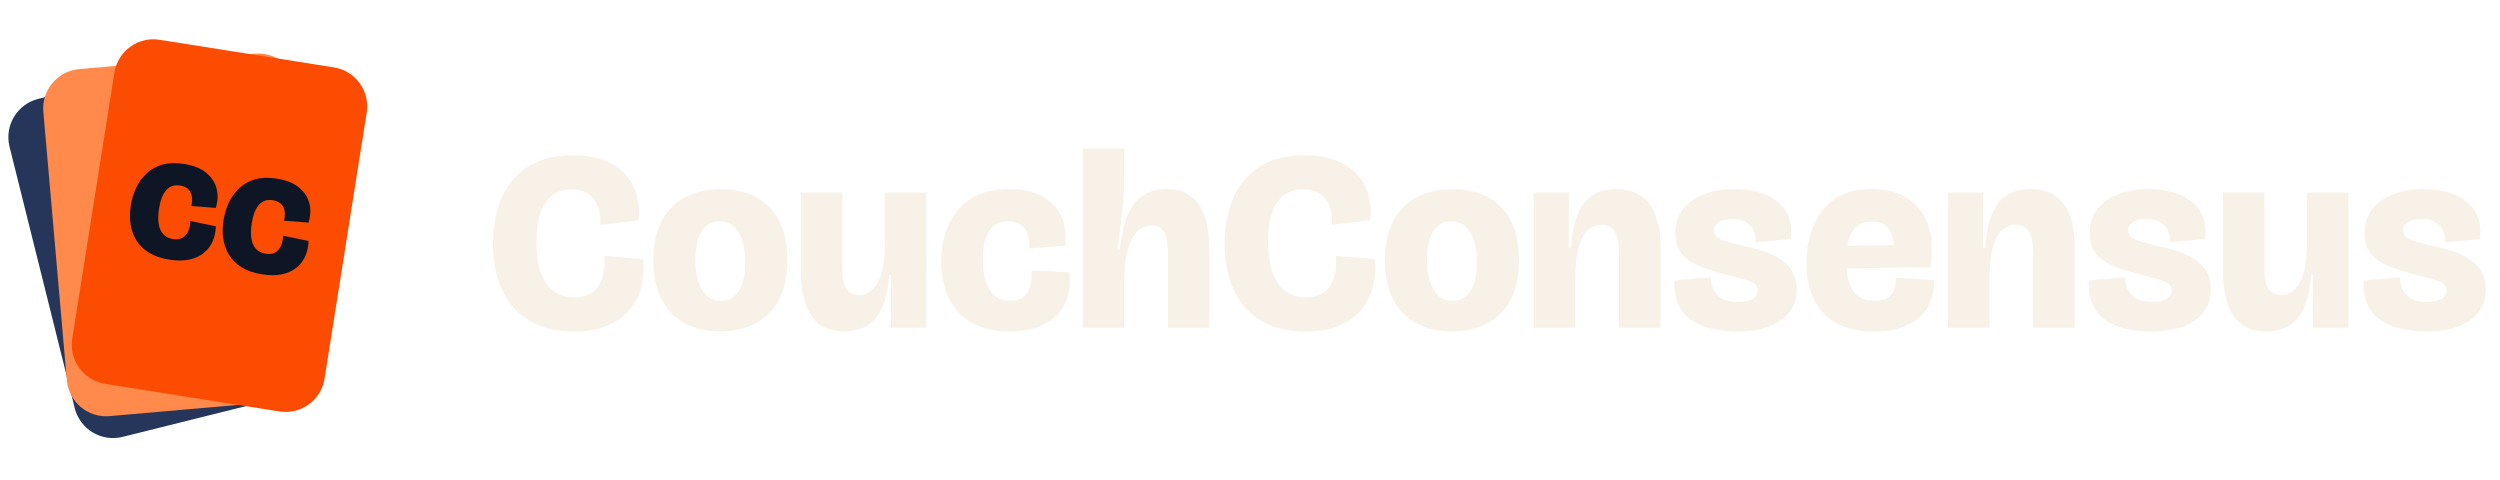
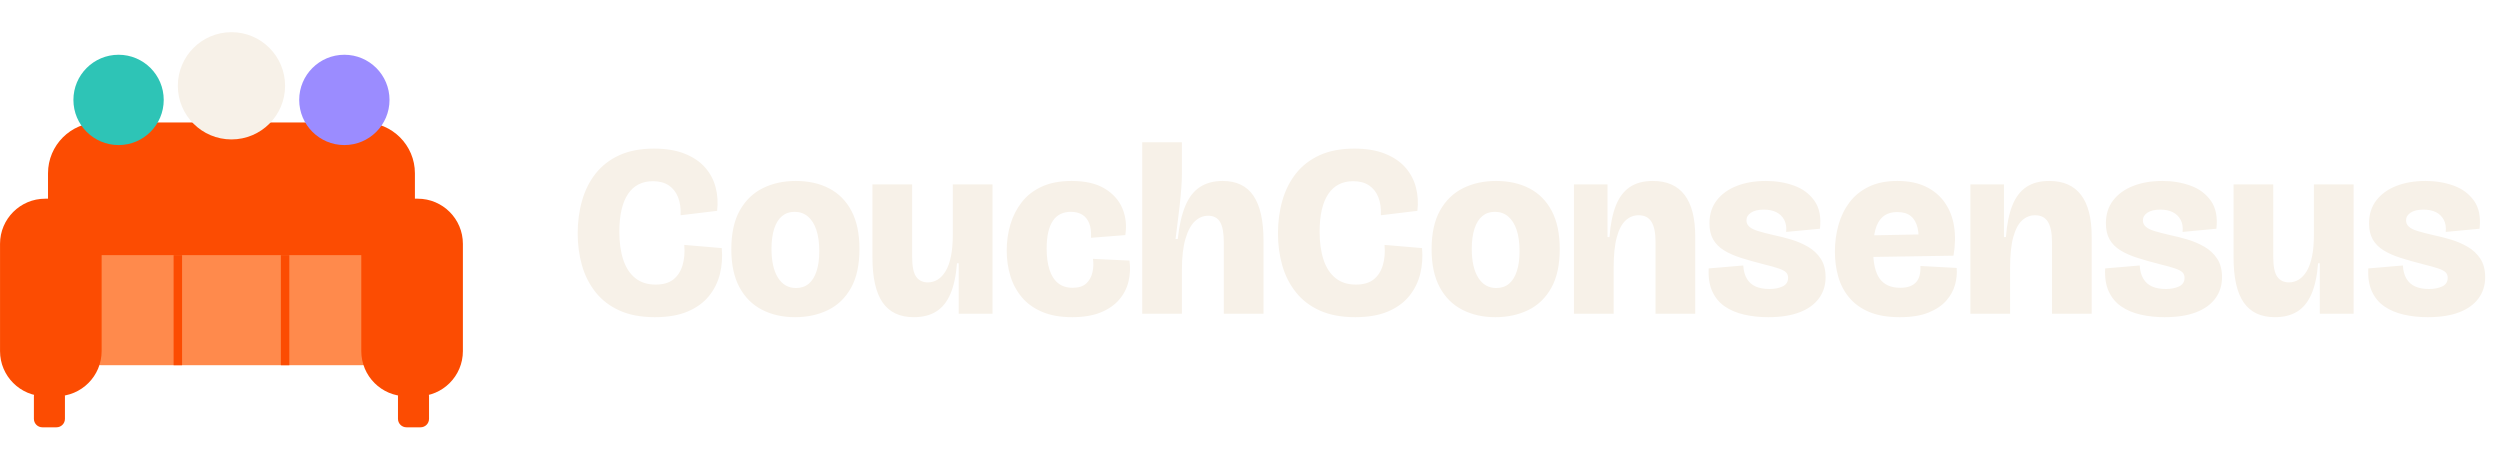
- <svg xmlns="http://www.w3.org/2000/svg" width="625" height="120" viewBox="0 0 625 120" role="img">
-   <g transform="translate(-24.09 -16.17) scale(0.2903)">
-     <g transform="translate(226.00 268.00) rotate(-14)">
-       <rect x="-110.0" y="-150.0" width="220" height="300" rx="34" fill="#25365A" />
-     </g>
-     <g transform="translate(240.00 258.00) rotate(-5)">
-       <rect x="-110.0" y="-150.0" width="220" height="300" rx="34" fill="#FF8A4C" />
-     </g>
-     <g transform="translate(272.00 250.00) rotate(9)">
-       <rect x="-110.0" y="-150.0" width="220" height="300" rx="34" fill="#FC4C02" />
-       <path fill="#0E1626" d="M-38.119 35.7Q-48.769 35.7 -56.419 32.475Q-64.069 29.25 -68.869 23.55Q-73.669 17.85 -75.919 10.5Q-78.169 3.15 -78.169 -5.1Q-78.169 -13.5 -75.919 -21.075Q-73.669 -28.65 -68.944 -34.725Q-64.219 -40.8 -56.644 -44.25Q-49.069 -47.7 -38.419 -47.7Q-25.819 -47.7 -18.094 -42.975Q-10.369 -38.25 -7.294 -30.75Q-4.219 -23.25 -5.569 -14.55L-26.569 -12.9Q-26.269 -18.3 -27.694 -21.825Q-29.119 -25.35 -31.969 -27.075Q-34.819 -28.8 -38.869 -28.8Q-42.469 -28.8 -45.244 -27.45Q-48.019 -26.1 -49.894 -23.325Q-51.769 -20.55 -52.744 -16.35Q-53.719 -12.15 -53.719 -6.3Q-53.719 1.2 -51.994 6.6Q-50.269 12 -46.744 14.85Q-43.219 17.7 -37.819 17.7Q-32.269 17.7 -29.419 15Q-26.569 12.3 -25.669 8.175Q-24.769 4.05 -25.369 0.0L-3.019 1.05Q-2.119 7.65 -3.619 13.875Q-5.119 20.1 -9.394 25.05Q-13.669 30.0 -20.794 32.85Q-27.919 35.7 -38.119 35.7ZM42.731 35.7Q32.081 35.7 24.431 32.475Q16.781 29.25 11.981 23.55Q7.181 17.85 4.931 10.5Q2.681 3.15 2.681 -5.1Q2.681 -13.5 4.931 -21.075Q7.181 -28.65 11.906 -34.725Q16.631 -40.8 24.206 -44.25Q31.781 -47.7 42.431 -47.7Q55.031 -47.7 62.756 -42.975Q70.481 -38.25 73.556 -30.75Q76.631 -23.25 75.281 -14.55L54.281 -12.9Q54.581 -18.3 53.156 -21.825Q51.731 -25.35 48.881 -27.075Q46.031 -28.8 41.981 -28.8Q38.381 -28.8 35.606 -27.45Q32.831 -26.1 30.956 -23.325Q29.081 -20.55 28.106 -16.35Q27.131 -12.15 27.131 -6.3Q27.131 1.2 28.856 6.6Q30.581 12 34.106 14.85Q37.631 17.7 43.031 17.7Q48.581 17.7 51.431 15Q54.281 12.3 55.181 8.175Q56.081 4.05 55.481 0.0L77.831 1.05Q78.731 7.65 77.231 13.875Q75.731 20.1 71.456 25.05Q67.181 30.0 60.056 32.85Q52.931 35.7 42.731 35.7Z" />
-     </g>
+ <svg xmlns="http://www.w3.org/2000/svg" width="653" height="120" viewBox="0 0 653 120" role="img">
+   <g transform="translate(-42.75 -29.93) scale(0.3686)">
+     <rect x="150" y="168" width="260" height="124" rx="36" fill="#FC4C02" />
+     <rect x="164" y="262" width="232" height="78" rx="24" fill="#FF8A4C" />
+     <rect x="116" y="222" width="72" height="140" rx="32" fill="#FC4C02" />
+     <rect x="372" y="222" width="72" height="140" rx="32" fill="#FC4C02" />
+     <rect x="140" y="356" width="22" height="28" rx="6" fill="#FC4C02" />
+     <rect x="398" y="356" width="22" height="28" rx="6" fill="#FC4C02" />
+     <rect x="239" y="262" width="6" height="78" rx="0" fill="#FC4C02" />
+     <rect x="315" y="262" width="6" height="78" rx="0" fill="#FC4C02" />
+     <circle cx="200" cy="152" r="32" fill="#2EC4B6" />
+     <circle cx="280" cy="142" r="38" fill="#F7F1E8" />
+     <circle cx="360" cy="152" r="32" fill="#9B8CFF" />
  </g>
-   <path fill="#F7F1E8" d="M143.379 82.848Q138.003 82.848 134.163 81.12Q130.323 79.392 127.891 76.32Q125.459 73.248 124.339 69.312Q123.219 65.376 123.219 60.96Q123.219 56.416 124.371 52.384Q125.523 48.352 127.923 45.312Q130.323 42.272 134.099 40.544Q137.875 38.816 143.187 38.816Q147.795 38.816 151.123 40.128Q154.451 41.44 156.467 43.712Q158.483 45.984 159.251 48.928Q160.019 51.872 159.635 55.072L150.099 56.224Q150.227 53.472 149.427 51.488Q148.627 49.504 146.995 48.416Q145.363 47.328 142.867 47.328Q140.755 47.328 139.123 48.16Q137.491 48.992 136.371 50.656Q135.251 52.32 134.675 54.784Q134.099 57.248 134.099 60.512Q134.099 64.736 135.123 67.84Q136.147 70.944 138.259 72.64Q140.371 74.336 143.571 74.336Q146.515 74.336 148.211 72.992Q149.907 71.648 150.611 69.28Q151.315 66.912 151.059 63.968L160.851 64.8Q161.171 68.32 160.371 71.552Q159.571 74.784 157.491 77.344Q155.411 79.904 151.923 81.376Q148.435 82.848 143.379 82.848ZM179.987 82.848Q175.123 82.848 171.347 80.896Q167.571 78.944 165.459 75.008Q163.347 71.072 163.347 65.12Q163.347 58.912 165.555 54.976Q167.763 51.04 171.571 49.152Q175.379 47.264 180.179 47.264Q185.171 47.264 188.915 49.216Q192.659 51.168 194.739 55.104Q196.819 59.04 196.819 65.056Q196.819 71.264 194.611 75.2Q192.403 79.136 188.595 80.992Q184.787 82.848 179.987 82.848ZM180.243 75.232Q182.227 75.232 183.571 74.112Q184.915 72.992 185.619 70.816Q186.323 68.64 186.323 65.632Q186.323 62.304 185.555 60.032Q184.787 57.76 183.347 56.544Q181.907 55.328 179.859 55.328Q177.939 55.328 176.595 56.448Q175.251 57.568 174.547 59.744Q173.843 61.92 173.843 64.992Q173.843 69.856 175.539 72.544Q177.235 75.232 180.243 75.232ZM211.027 82.848Q205.523 82.848 202.867 79.008Q200.211 75.168 200.211 67.232V48.16H210.579V67.104Q210.579 70.816 211.635 72.288Q212.691 73.76 214.675 73.76Q216.083 73.76 217.267 73.024Q218.451 72.288 219.347 70.784Q220.243 69.28 220.723 66.912Q221.203 64.544 221.203 61.216V48.16H231.571V66.72V81.952H222.739V68.768H222.291Q221.907 73.696 220.563 76.8Q219.219 79.904 216.851 81.376Q214.483 82.848 211.027 82.848ZM252.371 82.848Q247.827 82.848 244.563 81.472Q241.299 80.096 239.251 77.664Q237.203 75.232 236.243 72.096Q235.283 68.96 235.283 65.44Q235.283 61.856 236.243 58.624Q237.203 55.392 239.219 52.8Q241.235 50.208 244.467 48.736Q247.699 47.264 252.243 47.264Q257.619 47.264 260.915 49.28Q264.211 51.296 265.523 54.496Q266.835 57.696 266.259 61.408L257.299 62.112Q257.427 59.808 256.819 58.304Q256.211 56.8 254.995 56.064Q253.779 55.328 252.051 55.328Q250.515 55.328 249.331 55.904Q248.147 56.48 247.347 57.664Q246.547 58.848 246.131 60.64Q245.715 62.432 245.715 64.928Q245.715 68.128 246.451 70.432Q247.187 72.736 248.691 73.952Q250.195 75.168 252.499 75.168Q254.867 75.168 256.083 74.016Q257.299 72.864 257.683 71.104Q258.067 69.344 257.811 67.616L267.347 68.064Q267.731 70.88 267.091 73.536Q266.451 76.192 264.627 78.304Q262.803 80.416 259.763 81.632Q256.723 82.848 252.371 82.848ZM270.675 81.952V64.096V37.152H281.043V45.6Q281.043 46.944 280.883 49.152Q280.723 51.36 280.435 53.856Q280.147 56.352 279.859 58.624Q279.571 60.896 279.379 62.432H279.955Q280.531 57.12 281.939 53.76Q283.347 50.4 285.779 48.832Q288.211 47.264 291.667 47.264Q297.107 47.264 299.731 51.136Q302.355 55.008 302.355 62.816V81.952H291.987V63.264Q291.987 59.68 291.027 58.016Q290.067 56.352 287.891 56.352Q285.971 56.352 284.435 57.792Q282.899 59.232 281.971 62.368Q281.043 65.504 281.043 70.496V81.952ZM326.291 82.848Q320.915 82.848 317.075 81.12Q313.235 79.392 310.803 76.32Q308.371 73.248 307.251 69.312Q306.131 65.376 306.131 60.96Q306.131 56.416 307.283 52.384Q308.435 48.352 310.835 45.312Q313.235 42.272 317.011 40.544Q320.787 38.816 326.099 38.816Q330.707 38.816 334.035 40.128Q337.363 41.44 339.379 43.712Q341.395 45.984 342.163 48.928Q342.931 51.872 342.547 55.072L333.011 56.224Q333.139 53.472 332.339 51.488Q331.539 49.504 329.907 48.416Q328.275 47.328 325.779 47.328Q323.667 47.328 322.035 48.16Q320.403 48.992 319.283 50.656Q318.163 52.32 317.587 54.784Q317.011 57.248 317.011 60.512Q317.011 64.736 318.035 67.84Q319.059 70.944 321.171 72.64Q323.283 74.336 326.483 74.336Q329.427 74.336 331.123 72.992Q332.819 71.648 333.523 69.28Q334.227 66.912 333.971 63.968L343.763 64.8Q344.083 68.32 343.283 71.552Q342.483 74.784 340.403 77.344Q338.323 79.904 334.835 81.376Q331.347 82.848 326.291 82.848ZM362.899 82.848Q358.035 82.848 354.259 80.896Q350.483 78.944 348.371 75.008Q346.259 71.072 346.259 65.12Q346.259 58.912 348.467 54.976Q350.675 51.04 354.483 49.152Q358.291 47.264 363.091 47.264Q368.083 47.264 371.827 49.216Q375.571 51.168 377.651 55.104Q379.731 59.04 379.731 65.056Q379.731 71.264 377.523 75.2Q375.315 79.136 371.507 80.992Q367.699 82.848 362.899 82.848ZM363.155 75.232Q365.139 75.232 366.483 74.112Q367.827 72.992 368.531 70.816Q369.235 68.64 369.235 65.632Q369.235 62.304 368.467 60.032Q367.699 57.76 366.259 56.544Q364.819 55.328 362.771 55.328Q360.851 55.328 359.507 56.448Q358.163 57.568 357.459 59.744Q356.755 61.92 356.755 64.992Q356.755 69.856 358.451 72.544Q360.147 75.232 363.155 75.232ZM383.443 81.952V62.816V48.16H392.211V61.92H392.723Q393.107 56.928 394.387 53.696Q395.667 50.464 398.035 48.864Q400.403 47.264 404.051 47.264Q409.555 47.264 412.339 50.912Q415.123 54.56 415.123 61.792V81.952H404.755V63.136Q404.755 59.68 403.699 57.952Q402.643 56.224 400.339 56.224Q398.419 56.224 396.947 57.568Q395.475 58.912 394.643 61.92Q393.811 64.928 393.811 69.984V81.952ZM434.195 82.848Q430.803 82.848 427.891 82.176Q424.979 81.504 422.835 80.032Q420.691 78.56 419.571 76.096Q418.451 73.632 418.643 70.112L427.667 69.344Q427.795 71.456 428.627 72.832Q429.459 74.208 430.931 74.848Q432.403 75.488 434.515 75.488Q436.499 75.488 437.939 74.816Q439.379 74.144 439.379 72.544Q439.379 71.712 438.867 71.168Q438.355 70.624 436.979 70.144Q435.603 69.664 432.979 69.024Q429.715 68.192 427.091 67.36Q424.467 66.528 422.611 65.376Q420.755 64.224 419.795 62.528Q418.835 60.832 418.835 58.336Q418.835 54.816 420.723 52.352Q422.611 49.888 425.939 48.576Q429.267 47.264 433.619 47.264Q437.523 47.264 440.915 48.48Q444.307 49.696 446.259 52.448Q448.211 55.2 447.699 59.744L438.867 60.576Q439.059 58.72 438.355 57.408Q437.651 56.096 436.307 55.424Q434.963 54.752 433.043 54.752Q430.867 54.752 429.683 55.552Q428.499 56.352 428.499 57.568Q428.499 58.528 429.235 59.2Q429.971 59.872 431.539 60.352Q433.107 60.832 435.603 61.408Q437.779 61.856 440.147 62.56Q442.515 63.264 444.563 64.448Q446.611 65.632 447.891 67.552Q449.171 69.472 449.171 72.416Q449.171 75.552 447.443 77.92Q445.715 80.288 442.387 81.568Q439.059 82.848 434.195 82.848ZM468.563 82.848Q463.763 82.848 460.531 81.472Q457.299 80.096 455.315 77.696Q453.331 75.296 452.467 72.224Q451.603 69.152 451.603 65.76Q451.603 62.112 452.531 58.784Q453.459 55.456 455.411 52.864Q457.363 50.272 460.467 48.768Q463.571 47.264 467.923 47.264Q472.275 47.264 475.379 48.768Q478.483 50.272 480.339 52.96Q482.195 55.648 482.739 59.168Q483.283 62.688 482.579 66.784L458.067 67.168V61.536L474.643 61.216L473.299 64.48Q473.683 61.536 473.203 59.52Q472.723 57.504 471.443 56.448Q470.163 55.392 467.923 55.392Q465.555 55.392 464.147 56.608Q462.739 57.824 462.163 60.032Q461.587 62.24 461.587 65.248Q461.587 70.432 463.315 72.8Q465.043 75.168 468.627 75.168Q470.163 75.168 471.187 74.784Q472.211 74.4 472.851 73.664Q473.491 72.928 473.747 71.872Q474.003 70.816 473.939 69.472L483.411 69.984Q483.603 72.096 482.995 74.336Q482.387 76.576 480.723 78.496Q479.059 80.416 476.083 81.632Q473.107 82.848 468.563 82.848ZM486.995 81.952V62.816V48.16H495.763V61.92H496.275Q496.659 56.928 497.939 53.696Q499.219 50.464 501.587 48.864Q503.955 47.264 507.603 47.264Q513.107 47.264 515.891 50.912Q518.675 54.56 518.675 61.792V81.952H508.307V63.136Q508.307 59.68 507.251 57.952Q506.195 56.224 503.891 56.224Q501.971 56.224 500.499 57.568Q499.027 58.912 498.195 61.92Q497.363 64.928 497.363 69.984V81.952ZM537.747 82.848Q534.355 82.848 531.443 82.176Q528.531 81.504 526.387 80.032Q524.243 78.56 523.123 76.096Q522.003 73.632 522.195 70.112L531.219 69.344Q531.347 71.456 532.179 72.832Q533.011 74.208 534.483 74.848Q535.955 75.488 538.067 75.488Q540.051 75.488 541.491 74.816Q542.931 74.144 542.931 72.544Q542.931 71.712 542.419 71.168Q541.907 70.624 540.531 70.144Q539.155 69.664 536.531 69.024Q533.267 68.192 530.643 67.36Q528.019 66.528 526.163 65.376Q524.307 64.224 523.347 62.528Q522.387 60.832 522.387 58.336Q522.387 54.816 524.275 52.352Q526.163 49.888 529.491 48.576Q532.819 47.264 537.171 47.264Q541.075 47.264 544.467 48.48Q547.859 49.696 549.811 52.448Q551.763 55.2 551.251 59.744L542.419 60.576Q542.611 58.72 541.907 57.408Q541.203 56.096 539.859 55.424Q538.515 54.752 536.595 54.752Q534.419 54.752 533.235 55.552Q532.051 56.352 532.051 57.568Q532.051 58.528 532.787 59.2Q533.523 59.872 535.091 60.352Q536.659 60.832 539.155 61.408Q541.331 61.856 543.699 62.56Q546.067 63.264 548.115 64.448Q550.163 65.632 551.443 67.552Q552.723 69.472 552.723 72.416Q552.723 75.552 550.995 77.92Q549.267 80.288 545.939 81.568Q542.611 82.848 537.747 82.848ZM566.547 82.848Q561.043 82.848 558.387 79.008Q555.731 75.168 555.731 67.232V48.16H566.099V67.104Q566.099 70.816 567.155 72.288Q568.211 73.76 570.195 73.76Q571.603 73.76 572.787 73.024Q573.971 72.288 574.867 70.784Q575.763 69.28 576.243 66.912Q576.723 64.544 576.723 61.216V48.16H587.091V66.72V81.952H578.259V68.768H577.811Q577.427 73.696 576.083 76.8Q574.739 79.904 572.371 81.376Q570.003 82.848 566.547 82.848ZM606.483 82.848Q603.091 82.848 600.179 82.176Q597.267 81.504 595.123 80.032Q592.979 78.56 591.859 76.096Q590.739 73.632 590.931 70.112L599.955 69.344Q600.083 71.456 600.915 72.832Q601.747 74.208 603.219 74.848Q604.691 75.488 606.803 75.488Q608.787 75.488 610.227 74.816Q611.667 74.144 611.667 72.544Q611.667 71.712 611.155 71.168Q610.643 70.624 609.267 70.144Q607.891 69.664 605.267 69.024Q602.003 68.192 599.379 67.36Q596.755 66.528 594.899 65.376Q593.043 64.224 592.083 62.528Q591.123 60.832 591.123 58.336Q591.123 54.816 593.011 52.352Q594.899 49.888 598.227 48.576Q601.555 47.264 605.907 47.264Q609.811 47.264 613.203 48.48Q616.595 49.696 618.547 52.448Q620.499 55.2 619.987 59.744L611.155 60.576Q611.347 58.72 610.643 57.408Q609.939 56.096 608.595 55.424Q607.251 54.752 605.331 54.752Q603.155 54.752 601.971 55.552Q600.787 56.352 600.787 57.568Q600.787 58.528 601.523 59.2Q602.259 59.872 603.827 60.352Q605.395 60.832 607.891 61.408Q610.067 61.856 612.435 62.56Q614.803 63.264 616.851 64.448Q618.899 65.632 620.179 67.552Q621.459 69.472 621.459 72.416Q621.459 75.552 619.731 77.92Q618.003 80.288 614.675 81.568Q611.347 82.848 606.483 82.848Z" />
+   <path fill="#F7F1E8" d="M171.051 82.848Q165.675 82.848 161.835 81.12Q157.995 79.392 155.563 76.32Q153.131 73.248 152.011 69.312Q150.891 65.376 150.891 60.96Q150.891 56.416 152.043 52.384Q153.195 48.352 155.595 45.312Q157.995 42.272 161.771 40.544Q165.547 38.816 170.859 38.816Q175.467 38.816 178.795 40.128Q182.123 41.44 184.139 43.712Q186.155 45.984 186.923 48.928Q187.691 51.872 187.307 55.072L177.771 56.224Q177.899 53.472 177.099 51.488Q176.299 49.504 174.667 48.416Q173.035 47.328 170.539 47.328Q168.427 47.328 166.795 48.16Q165.163 48.992 164.043 50.656Q162.923 52.32 162.347 54.784Q161.771 57.248 161.771 60.512Q161.771 64.736 162.795 67.84Q163.819 70.944 165.931 72.64Q168.043 74.336 171.243 74.336Q174.187 74.336 175.883 72.992Q177.579 71.648 178.283 69.28Q178.987 66.912 178.731 63.968L188.523 64.8Q188.843 68.32 188.043 71.552Q187.243 74.784 185.163 77.344Q183.083 79.904 179.595 81.376Q176.107 82.848 171.051 82.848ZM207.659 82.848Q202.795 82.848 199.019 80.896Q195.243 78.944 193.131 75.008Q191.019 71.072 191.019 65.12Q191.019 58.912 193.227 54.976Q195.435 51.04 199.243 49.152Q203.051 47.264 207.851 47.264Q212.843 47.264 216.587 49.216Q220.331 51.168 222.411 55.104Q224.491 59.04 224.491 65.056Q224.491 71.264 222.283 75.2Q220.075 79.136 216.267 80.992Q212.459 82.848 207.659 82.848ZM207.915 75.232Q209.899 75.232 211.243 74.112Q212.587 72.992 213.291 70.816Q213.995 68.64 213.995 65.632Q213.995 62.304 213.227 60.032Q212.459 57.76 211.019 56.544Q209.579 55.328 207.531 55.328Q205.611 55.328 204.267 56.448Q202.923 57.568 202.219 59.744Q201.515 61.92 201.515 64.992Q201.515 69.856 203.211 72.544Q204.907 75.232 207.915 75.232ZM238.699 82.848Q233.195 82.848 230.539 79.008Q227.883 75.168 227.883 67.232V48.16H238.251V67.104Q238.251 70.816 239.307 72.288Q240.363 73.76 242.347 73.76Q243.755 73.76 244.939 73.024Q246.123 72.288 247.019 70.784Q247.915 69.28 248.395 66.912Q248.875 64.544 248.875 61.216V48.16H259.243V66.72V81.952H250.411V68.768H249.963Q249.579 73.696 248.235 76.8Q246.891 79.904 244.523 81.376Q242.155 82.848 238.699 82.848ZM280.043 82.848Q275.499 82.848 272.235 81.472Q268.971 80.096 266.923 77.664Q264.875 75.232 263.915 72.096Q262.955 68.96 262.955 65.44Q262.955 61.856 263.915 58.624Q264.875 55.392 266.891 52.8Q268.907 50.208 272.139 48.736Q275.371 47.264 279.915 47.264Q285.291 47.264 288.587 49.28Q291.883 51.296 293.195 54.496Q294.507 57.696 293.931 61.408L284.971 62.112Q285.099 59.808 284.491 58.304Q283.883 56.8 282.667 56.064Q281.451 55.328 279.723 55.328Q278.187 55.328 277.003 55.904Q275.819 56.48 275.019 57.664Q274.219 58.848 273.803 60.64Q273.387 62.432 273.387 64.928Q273.387 68.128 274.123 70.432Q274.859 72.736 276.363 73.952Q277.867 75.168 280.171 75.168Q282.539 75.168 283.755 74.016Q284.971 72.864 285.355 71.104Q285.739 69.344 285.483 67.616L295.019 68.064Q295.403 70.88 294.763 73.536Q294.123 76.192 292.299 78.304Q290.475 80.416 287.435 81.632Q284.395 82.848 280.043 82.848ZM298.347 81.952V64.096V37.152H308.715V45.6Q308.715 46.944 308.555 49.152Q308.395 51.36 308.107 53.856Q307.819 56.352 307.531 58.624Q307.243 60.896 307.051 62.432H307.627Q308.203 57.12 309.611 53.76Q311.019 50.4 313.451 48.832Q315.883 47.264 319.339 47.264Q324.779 47.264 327.403 51.136Q330.027 55.008 330.027 62.816V81.952H319.659V63.264Q319.659 59.68 318.699 58.016Q317.739 56.352 315.563 56.352Q313.643 56.352 312.107 57.792Q310.571 59.232 309.643 62.368Q308.715 65.504 308.715 70.496V81.952ZM353.963 82.848Q348.587 82.848 344.747 81.12Q340.907 79.392 338.475 76.32Q336.043 73.248 334.923 69.312Q333.803 65.376 333.803 60.96Q333.803 56.416 334.955 52.384Q336.107 48.352 338.507 45.312Q340.907 42.272 344.683 40.544Q348.459 38.816 353.771 38.816Q358.379 38.816 361.707 40.128Q365.035 41.44 367.051 43.712Q369.067 45.984 369.835 48.928Q370.603 51.872 370.219 55.072L360.683 56.224Q360.811 53.472 360.011 51.488Q359.211 49.504 357.579 48.416Q355.947 47.328 353.451 47.328Q351.339 47.328 349.707 48.16Q348.075 48.992 346.955 50.656Q345.835 52.32 345.259 54.784Q344.683 57.248 344.683 60.512Q344.683 64.736 345.707 67.84Q346.731 70.944 348.843 72.64Q350.955 74.336 354.155 74.336Q357.099 74.336 358.795 72.992Q360.491 71.648 361.195 69.28Q361.899 66.912 361.643 63.968L371.435 64.8Q371.755 68.32 370.955 71.552Q370.155 74.784 368.075 77.344Q365.995 79.904 362.507 81.376Q359.019 82.848 353.963 82.848ZM390.571 82.848Q385.707 82.848 381.931 80.896Q378.155 78.944 376.043 75.008Q373.931 71.072 373.931 65.12Q373.931 58.912 376.139 54.976Q378.347 51.04 382.155 49.152Q385.963 47.264 390.763 47.264Q395.755 47.264 399.499 49.216Q403.243 51.168 405.323 55.104Q407.403 59.04 407.403 65.056Q407.403 71.264 405.195 75.2Q402.987 79.136 399.179 80.992Q395.371 82.848 390.571 82.848ZM390.827 75.232Q392.811 75.232 394.155 74.112Q395.499 72.992 396.203 70.816Q396.907 68.64 396.907 65.632Q396.907 62.304 396.139 60.032Q395.371 57.76 393.931 56.544Q392.491 55.328 390.443 55.328Q388.523 55.328 387.179 56.448Q385.835 57.568 385.131 59.744Q384.427 61.92 384.427 64.992Q384.427 69.856 386.123 72.544Q387.819 75.232 390.827 75.232ZM411.115 81.952V62.816V48.16H419.883V61.92H420.395Q420.779 56.928 422.059 53.696Q423.339 50.464 425.707 48.864Q428.075 47.264 431.723 47.264Q437.227 47.264 440.011 50.912Q442.795 54.56 442.795 61.792V81.952H432.427V63.136Q432.427 59.68 431.371 57.952Q430.315 56.224 428.011 56.224Q426.091 56.224 424.619 57.568Q423.147 58.912 422.315 61.92Q421.483 64.928 421.483 69.984V81.952ZM461.867 82.848Q458.475 82.848 455.563 82.176Q452.651 81.504 450.507 80.032Q448.363 78.56 447.243 76.096Q446.123 73.632 446.315 70.112L455.339 69.344Q455.467 71.456 456.299 72.832Q457.131 74.208 458.603 74.848Q460.075 75.488 462.187 75.488Q464.171 75.488 465.611 74.816Q467.051 74.144 467.051 72.544Q467.051 71.712 466.539 71.168Q466.027 70.624 464.651 70.144Q463.275 69.664 460.651 69.024Q457.387 68.192 454.763 67.36Q452.139 66.528 450.283 65.376Q448.427 64.224 447.467 62.528Q446.507 60.832 446.507 58.336Q446.507 54.816 448.395 52.352Q450.283 49.888 453.611 48.576Q456.939 47.264 461.291 47.264Q465.195 47.264 468.587 48.48Q471.979 49.696 473.931 52.448Q475.883 55.2 475.371 59.744L466.539 60.576Q466.731 58.72 466.027 57.408Q465.323 56.096 463.979 55.424Q462.635 54.752 460.715 54.752Q458.539 54.752 457.355 55.552Q456.171 56.352 456.171 57.568Q456.171 58.528 456.907 59.2Q457.643 59.872 459.211 60.352Q460.779 60.832 463.275 61.408Q465.451 61.856 467.819 62.56Q470.187 63.264 472.235 64.448Q474.283 65.632 475.563 67.552Q476.843 69.472 476.843 72.416Q476.843 75.552 475.115 77.92Q473.387 80.288 470.059 81.568Q466.731 82.848 461.867 82.848ZM496.235 82.848Q491.435 82.848 488.203 81.472Q484.971 80.096 482.987 77.696Q481.003 75.296 480.139 72.224Q479.275 69.152 479.275 65.76Q479.275 62.112 480.203 58.784Q481.131 55.456 483.083 52.864Q485.035 50.272 488.139 48.768Q491.243 47.264 495.595 47.264Q499.947 47.264 503.051 48.768Q506.155 50.272 508.011 52.96Q509.867 55.648 510.411 59.168Q510.955 62.688 510.251 66.784L485.739 67.168V61.536L502.315 61.216L500.971 64.48Q501.355 61.536 500.875 59.52Q500.395 57.504 499.115 56.448Q497.835 55.392 495.595 55.392Q493.227 55.392 491.819 56.608Q490.411 57.824 489.835 60.032Q489.259 62.24 489.259 65.248Q489.259 70.432 490.987 72.8Q492.715 75.168 496.299 75.168Q497.835 75.168 498.859 74.784Q499.883 74.4 500.523 73.664Q501.163 72.928 501.419 71.872Q501.675 70.816 501.611 69.472L511.083 69.984Q511.275 72.096 510.667 74.336Q510.059 76.576 508.395 78.496Q506.731 80.416 503.755 81.632Q500.779 82.848 496.235 82.848ZM514.667 81.952V62.816V48.16H523.435V61.92H523.947Q524.331 56.928 525.611 53.696Q526.891 50.464 529.259 48.864Q531.627 47.264 535.275 47.264Q540.779 47.264 543.563 50.912Q546.347 54.56 546.347 61.792V81.952H535.979V63.136Q535.979 59.68 534.923 57.952Q533.867 56.224 531.563 56.224Q529.643 56.224 528.171 57.568Q526.699 58.912 525.867 61.92Q525.035 64.928 525.035 69.984V81.952ZM565.419 82.848Q562.027 82.848 559.115 82.176Q556.203 81.504 554.059 80.032Q551.915 78.56 550.795 76.096Q549.675 73.632 549.867 70.112L558.891 69.344Q559.019 71.456 559.851 72.832Q560.683 74.208 562.155 74.848Q563.627 75.488 565.739 75.488Q567.723 75.488 569.163 74.816Q570.603 74.144 570.603 72.544Q570.603 71.712 570.091 71.168Q569.579 70.624 568.203 70.144Q566.827 69.664 564.203 69.024Q560.939 68.192 558.315 67.36Q555.691 66.528 553.835 65.376Q551.979 64.224 551.019 62.528Q550.059 60.832 550.059 58.336Q550.059 54.816 551.947 52.352Q553.835 49.888 557.163 48.576Q560.491 47.264 564.843 47.264Q568.747 47.264 572.139 48.48Q575.531 49.696 577.483 52.448Q579.435 55.2 578.923 59.744L570.091 60.576Q570.283 58.72 569.579 57.408Q568.875 56.096 567.531 55.424Q566.187 54.752 564.267 54.752Q562.091 54.752 560.907 55.552Q559.723 56.352 559.723 57.568Q559.723 58.528 560.459 59.2Q561.195 59.872 562.763 60.352Q564.331 60.832 566.827 61.408Q569.003 61.856 571.371 62.56Q573.739 63.264 575.787 64.448Q577.835 65.632 579.115 67.552Q580.395 69.472 580.395 72.416Q580.395 75.552 578.667 77.92Q576.939 80.288 573.611 81.568Q570.283 82.848 565.419 82.848ZM594.219 82.848Q588.715 82.848 586.059 79.008Q583.403 75.168 583.403 67.232V48.16H593.771V67.104Q593.771 70.816 594.827 72.288Q595.883 73.76 597.867 73.76Q599.275 73.76 600.459 73.024Q601.643 72.288 602.539 70.784Q603.435 69.28 603.915 66.912Q604.395 64.544 604.395 61.216V48.16H614.763V66.72V81.952H605.931V68.768H605.483Q605.099 73.696 603.755 76.8Q602.411 79.904 600.043 81.376Q597.675 82.848 594.219 82.848ZM634.155 82.848Q630.763 82.848 627.851 82.176Q624.939 81.504 622.795 80.032Q620.651 78.56 619.531 76.096Q618.411 73.632 618.603 70.112L627.627 69.344Q627.755 71.456 628.587 72.832Q629.419 74.208 630.891 74.848Q632.363 75.488 634.475 75.488Q636.459 75.488 637.899 74.816Q639.339 74.144 639.339 72.544Q639.339 71.712 638.827 71.168Q638.315 70.624 636.939 70.144Q635.563 69.664 632.939 69.024Q629.675 68.192 627.051 67.36Q624.427 66.528 622.571 65.376Q620.715 64.224 619.755 62.528Q618.795 60.832 618.795 58.336Q618.795 54.816 620.683 52.352Q622.571 49.888 625.899 48.576Q629.227 47.264 633.579 47.264Q637.483 47.264 640.875 48.48Q644.267 49.696 646.219 52.448Q648.171 55.2 647.659 59.744L638.827 60.576Q639.019 58.72 638.315 57.408Q637.611 56.096 636.267 55.424Q634.923 54.752 633.003 54.752Q630.827 54.752 629.643 55.552Q628.459 56.352 628.459 57.568Q628.459 58.528 629.195 59.2Q629.931 59.872 631.499 60.352Q633.067 60.832 635.563 61.408Q637.739 61.856 640.107 62.56Q642.475 63.264 644.523 64.448Q646.571 65.632 647.851 67.552Q649.131 69.472 649.131 72.416Q649.131 75.552 647.403 77.92Q645.675 80.288 642.347 81.568Q639.019 82.848 634.155 82.848Z" />
</svg>
